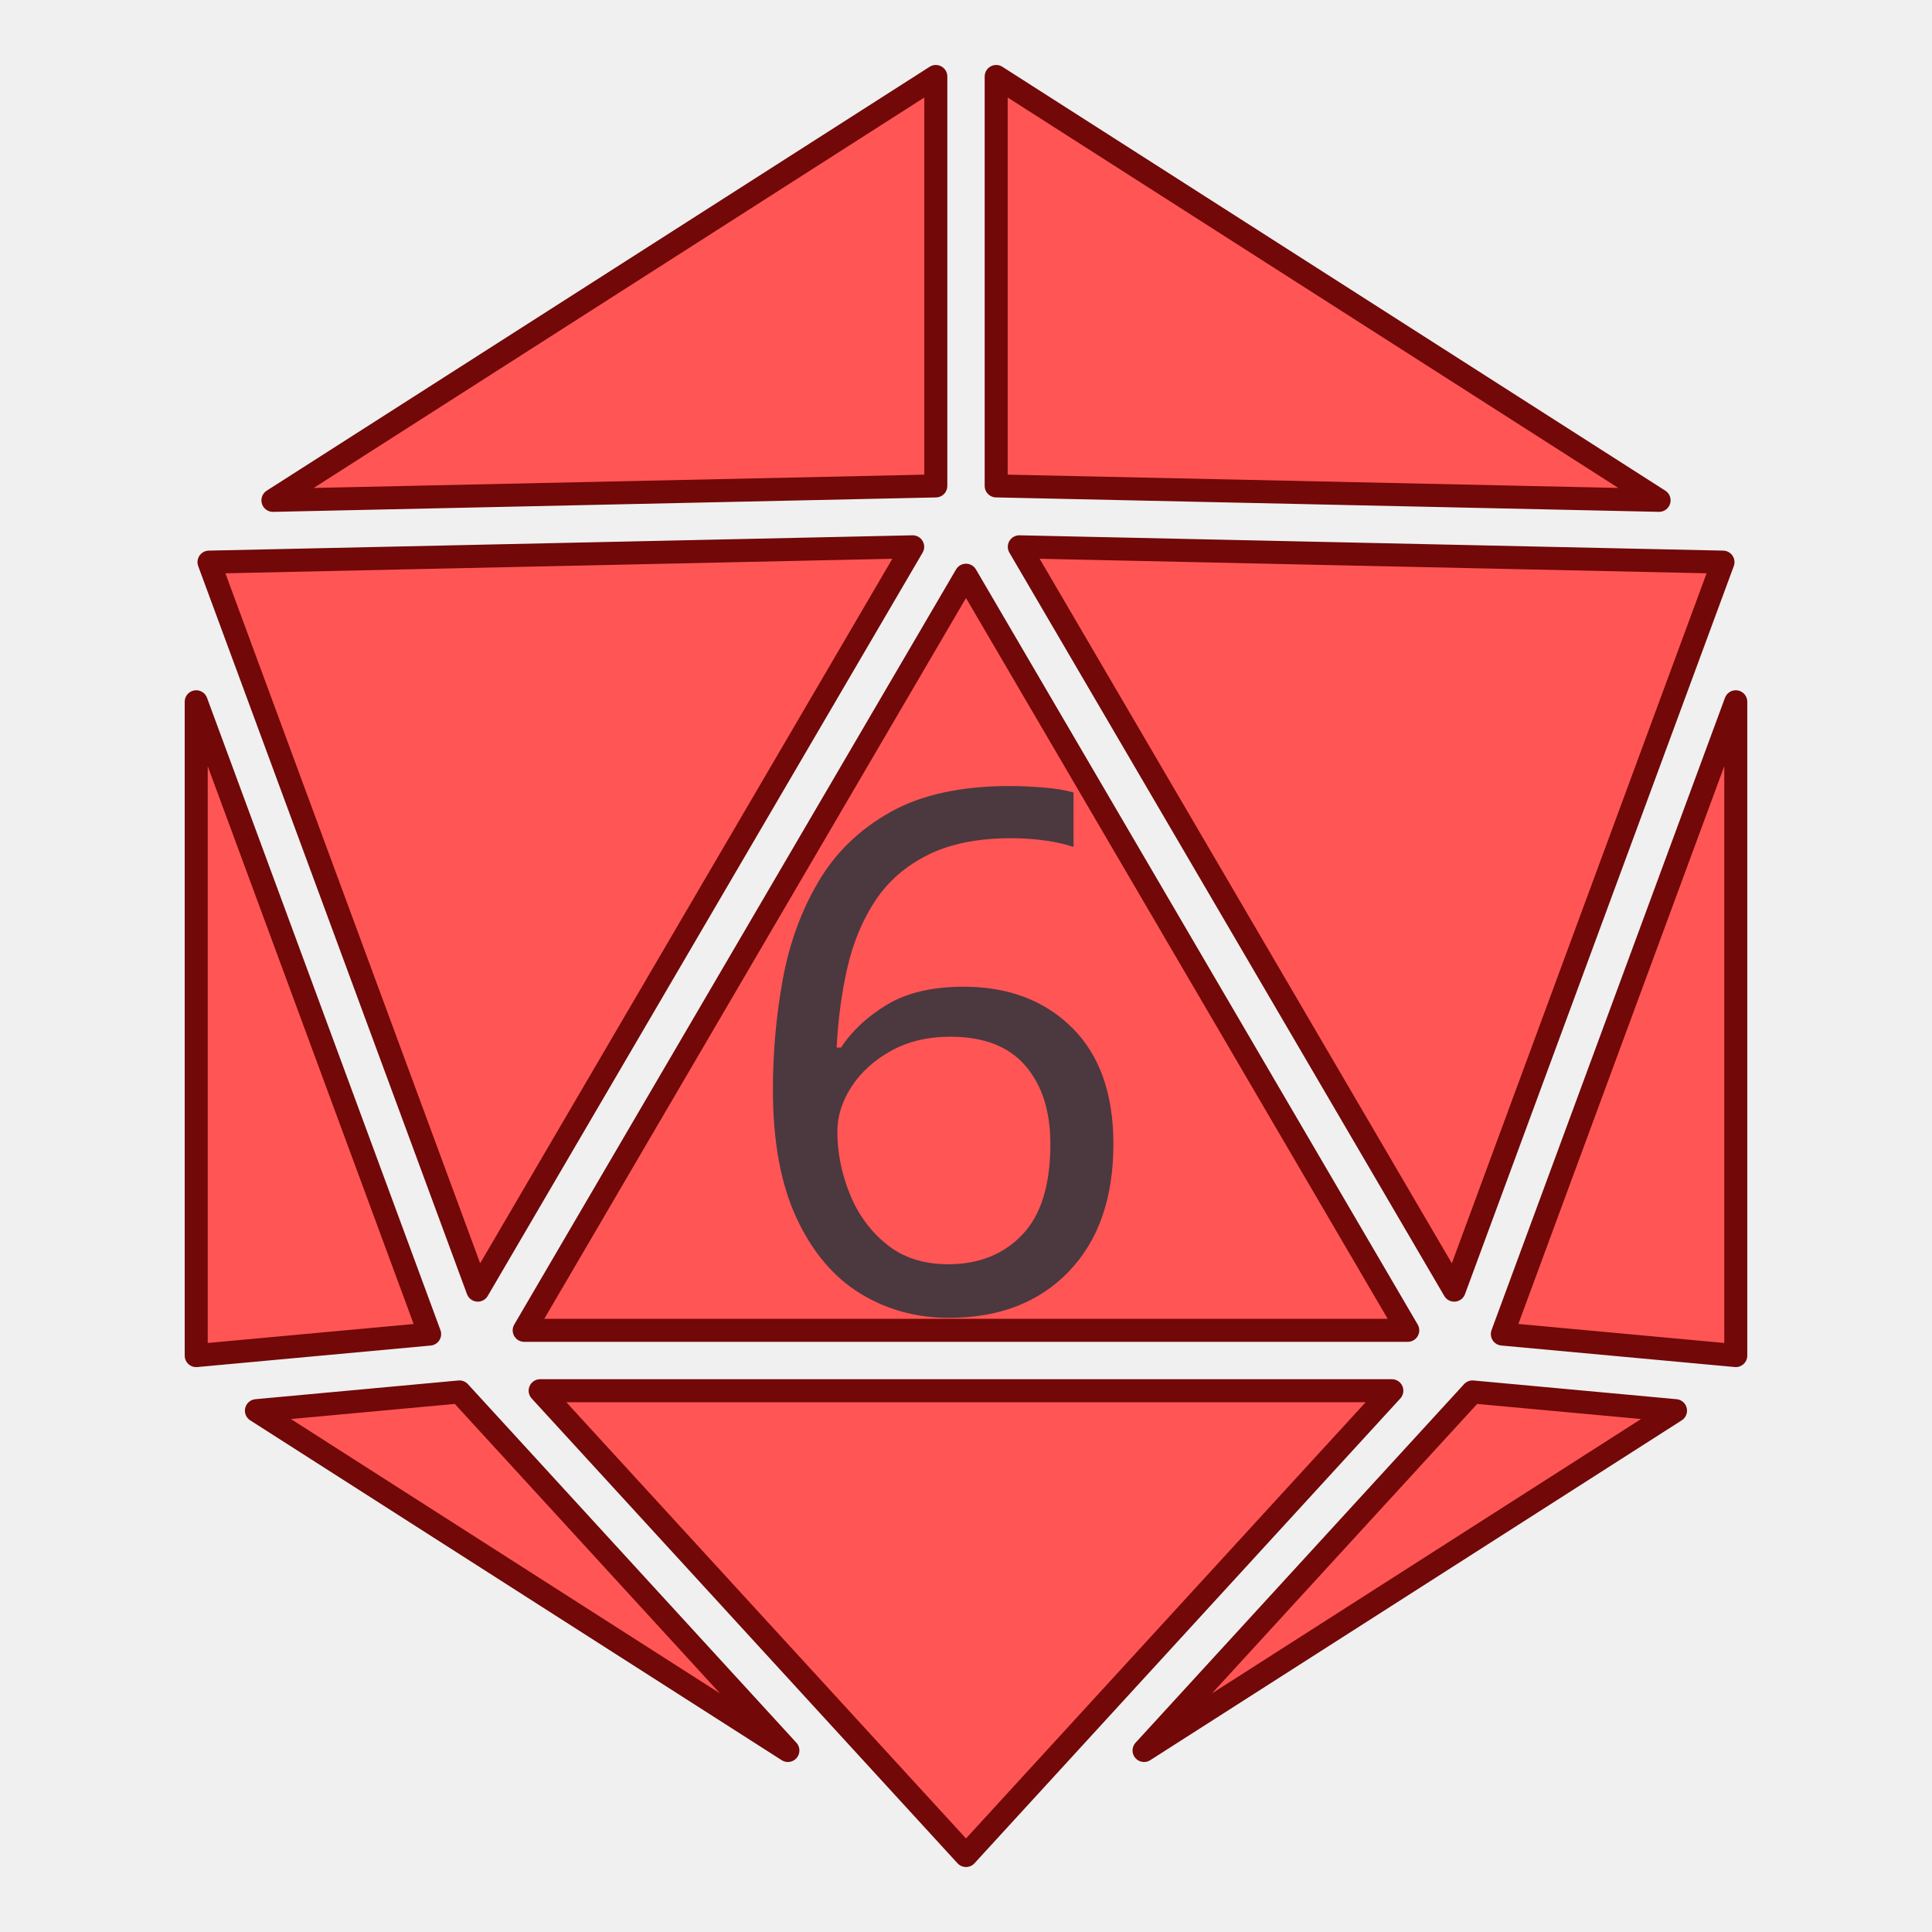
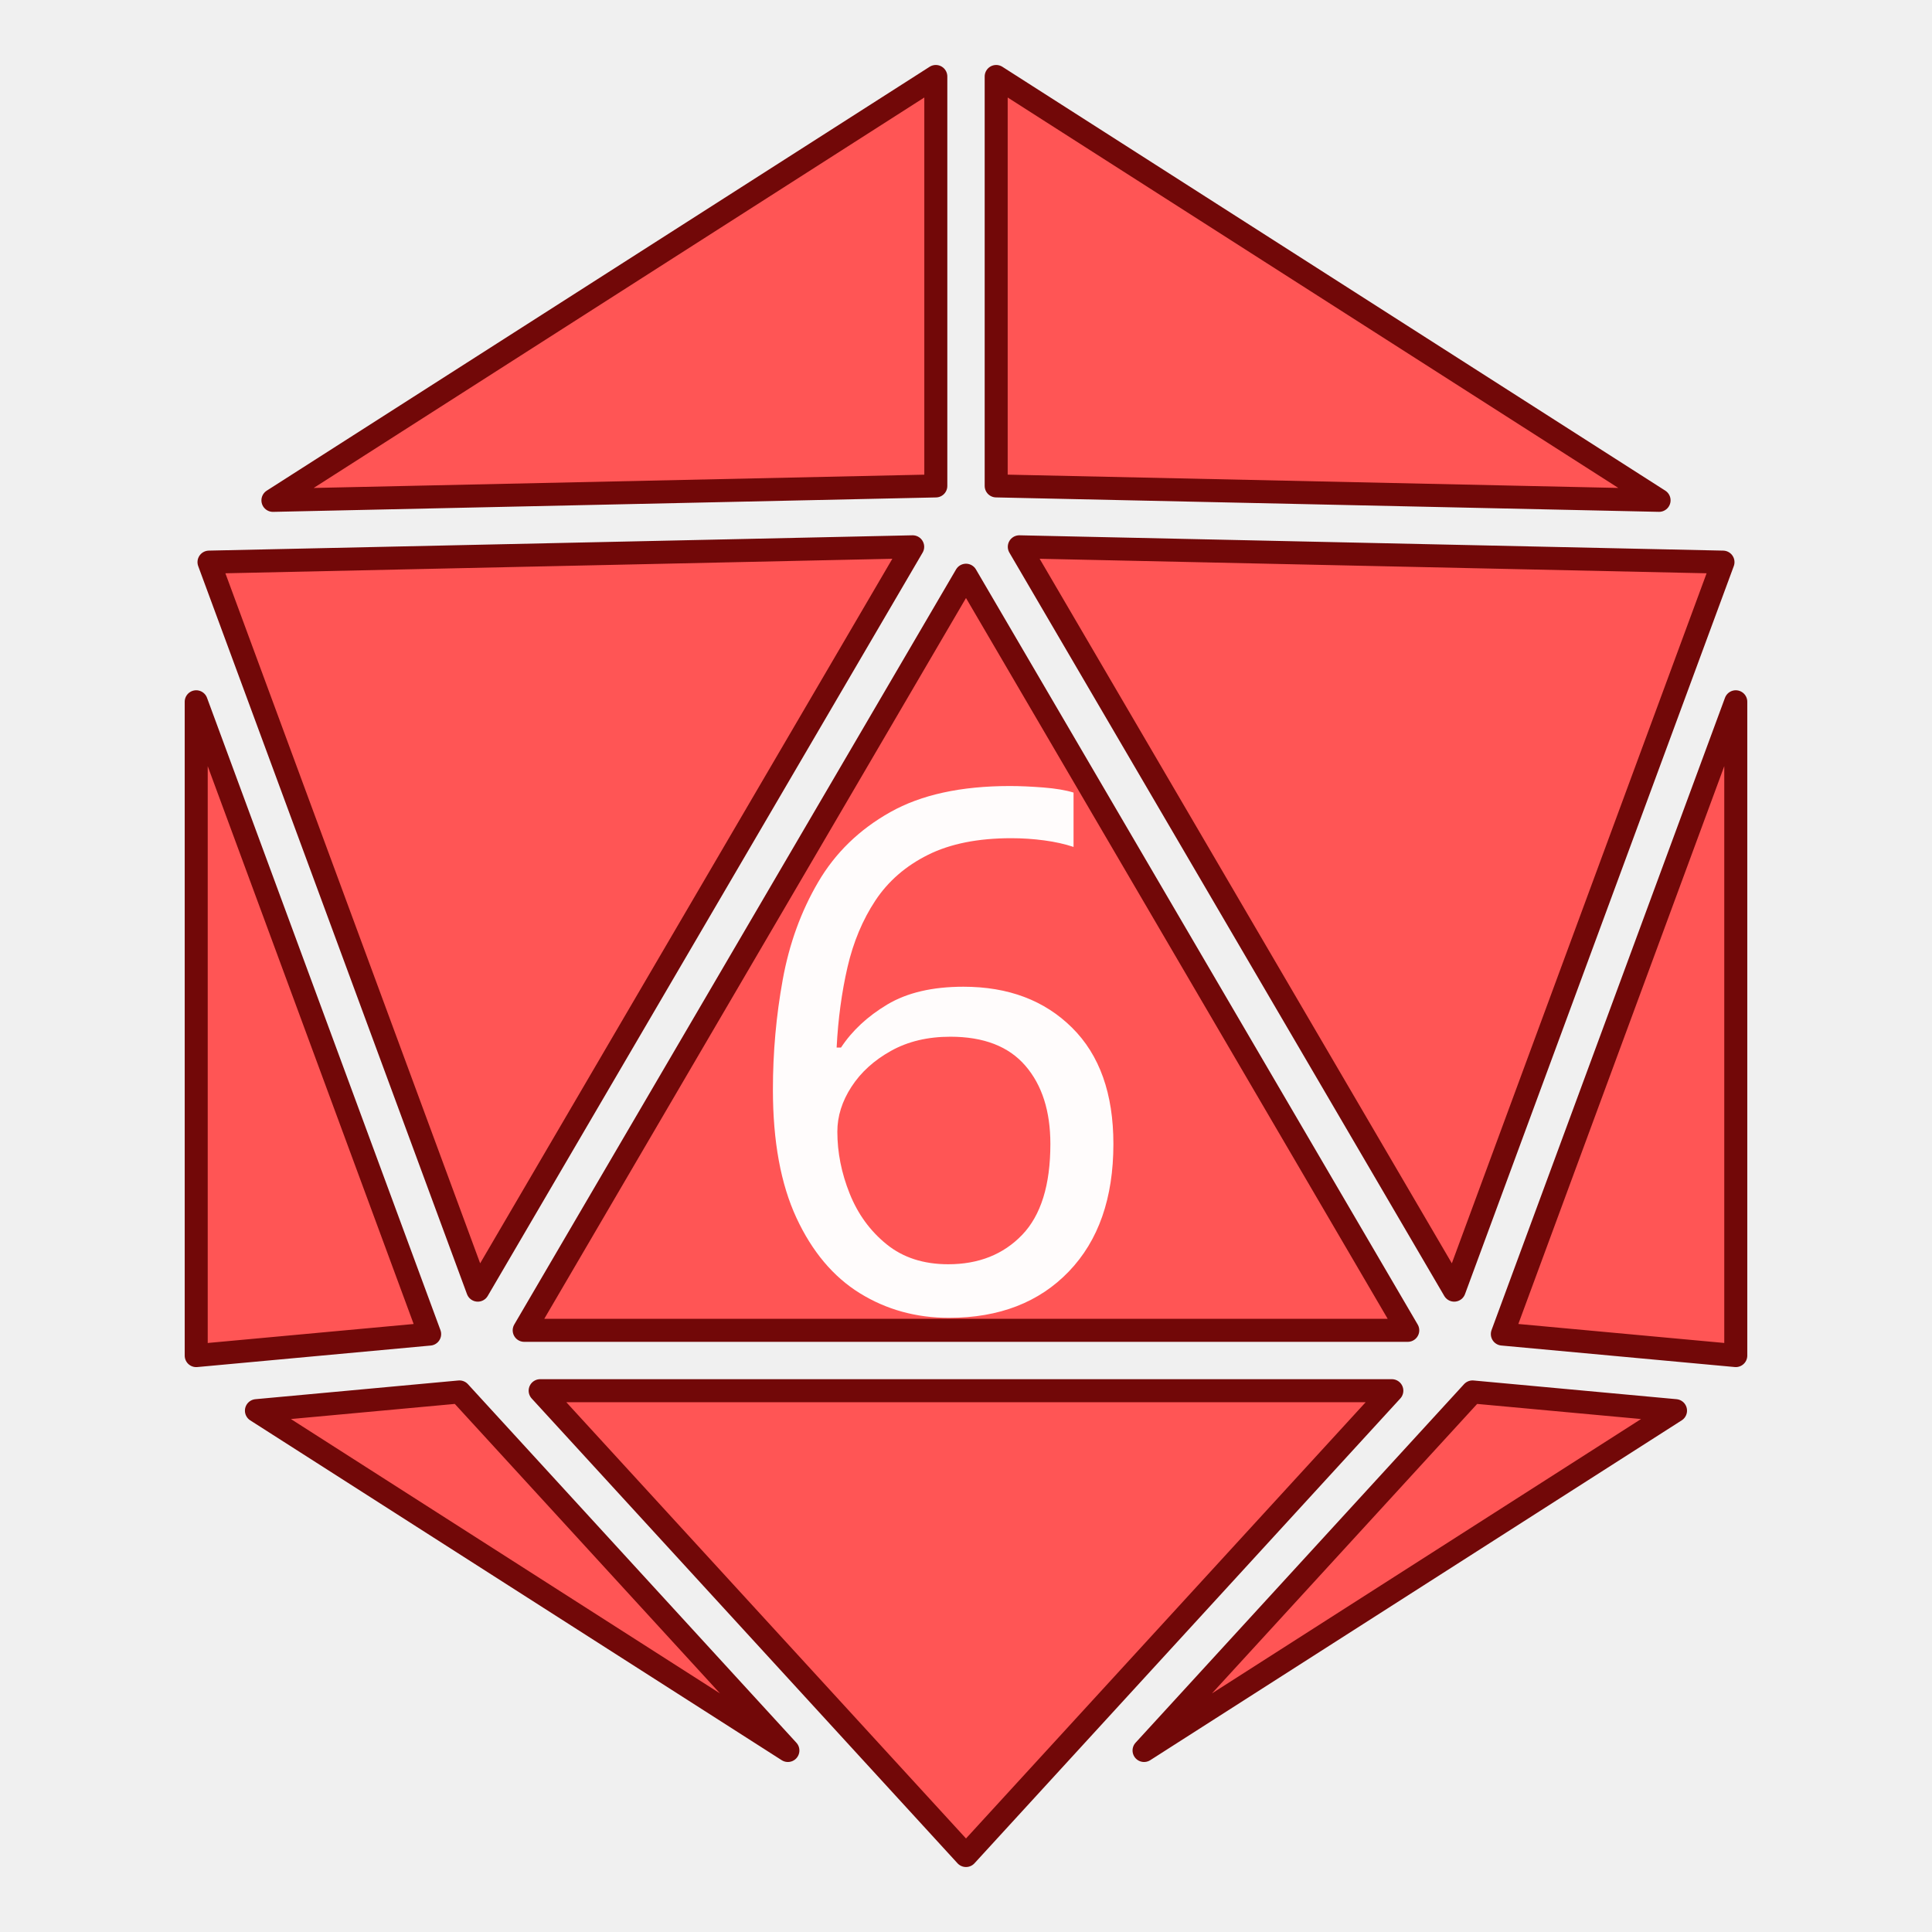
<svg xmlns="http://www.w3.org/2000/svg" version="1.1" viewBox="0 0 512 512">
  <path d="m248 20.27-175.67 112.33 175.67-3.823zm16 0v108.5l175.67 3.823zm-22.131 124.64-186.48 4.06 71.23 192.93zm28.26 0 115.25 196.99 71.23-192.93zm-14.13 7.53-117.08 200.11h234.15zm-204 33.539v173.27l61.86-5.703zm408 0-61.86 167.56 61.86 5.703zm-316.85 182.57 112.85 123.18 112.85-123.18zm-21.394 0.33-53.797 4.96 140.84 90.057zm268.48 0c-87.047 95.017 0 0-87.047 95.017l140.84-90.058z" fill="#f55" stroke="#720808" stroke-linecap="round" stroke-linejoin="round" stroke-width="6.1" style="paint-order:markers fill stroke" />
  <text x="194.266" y="347.317" fill="#48373e" font-family="sans-serif" font-size="85.333px" letter-spacing="0px" opacity=".98" word-spacing="0px" style="line-height:1.25" xml:space="preserve">
-     <tspan x="194.266" y="347.317" fill="#48373e" font-size="192px">6</tspan>
+     <tspan x="194.266" y="347.317" fill="#fff" font-size="192px">6</tspan>
  </text>
</svg>
